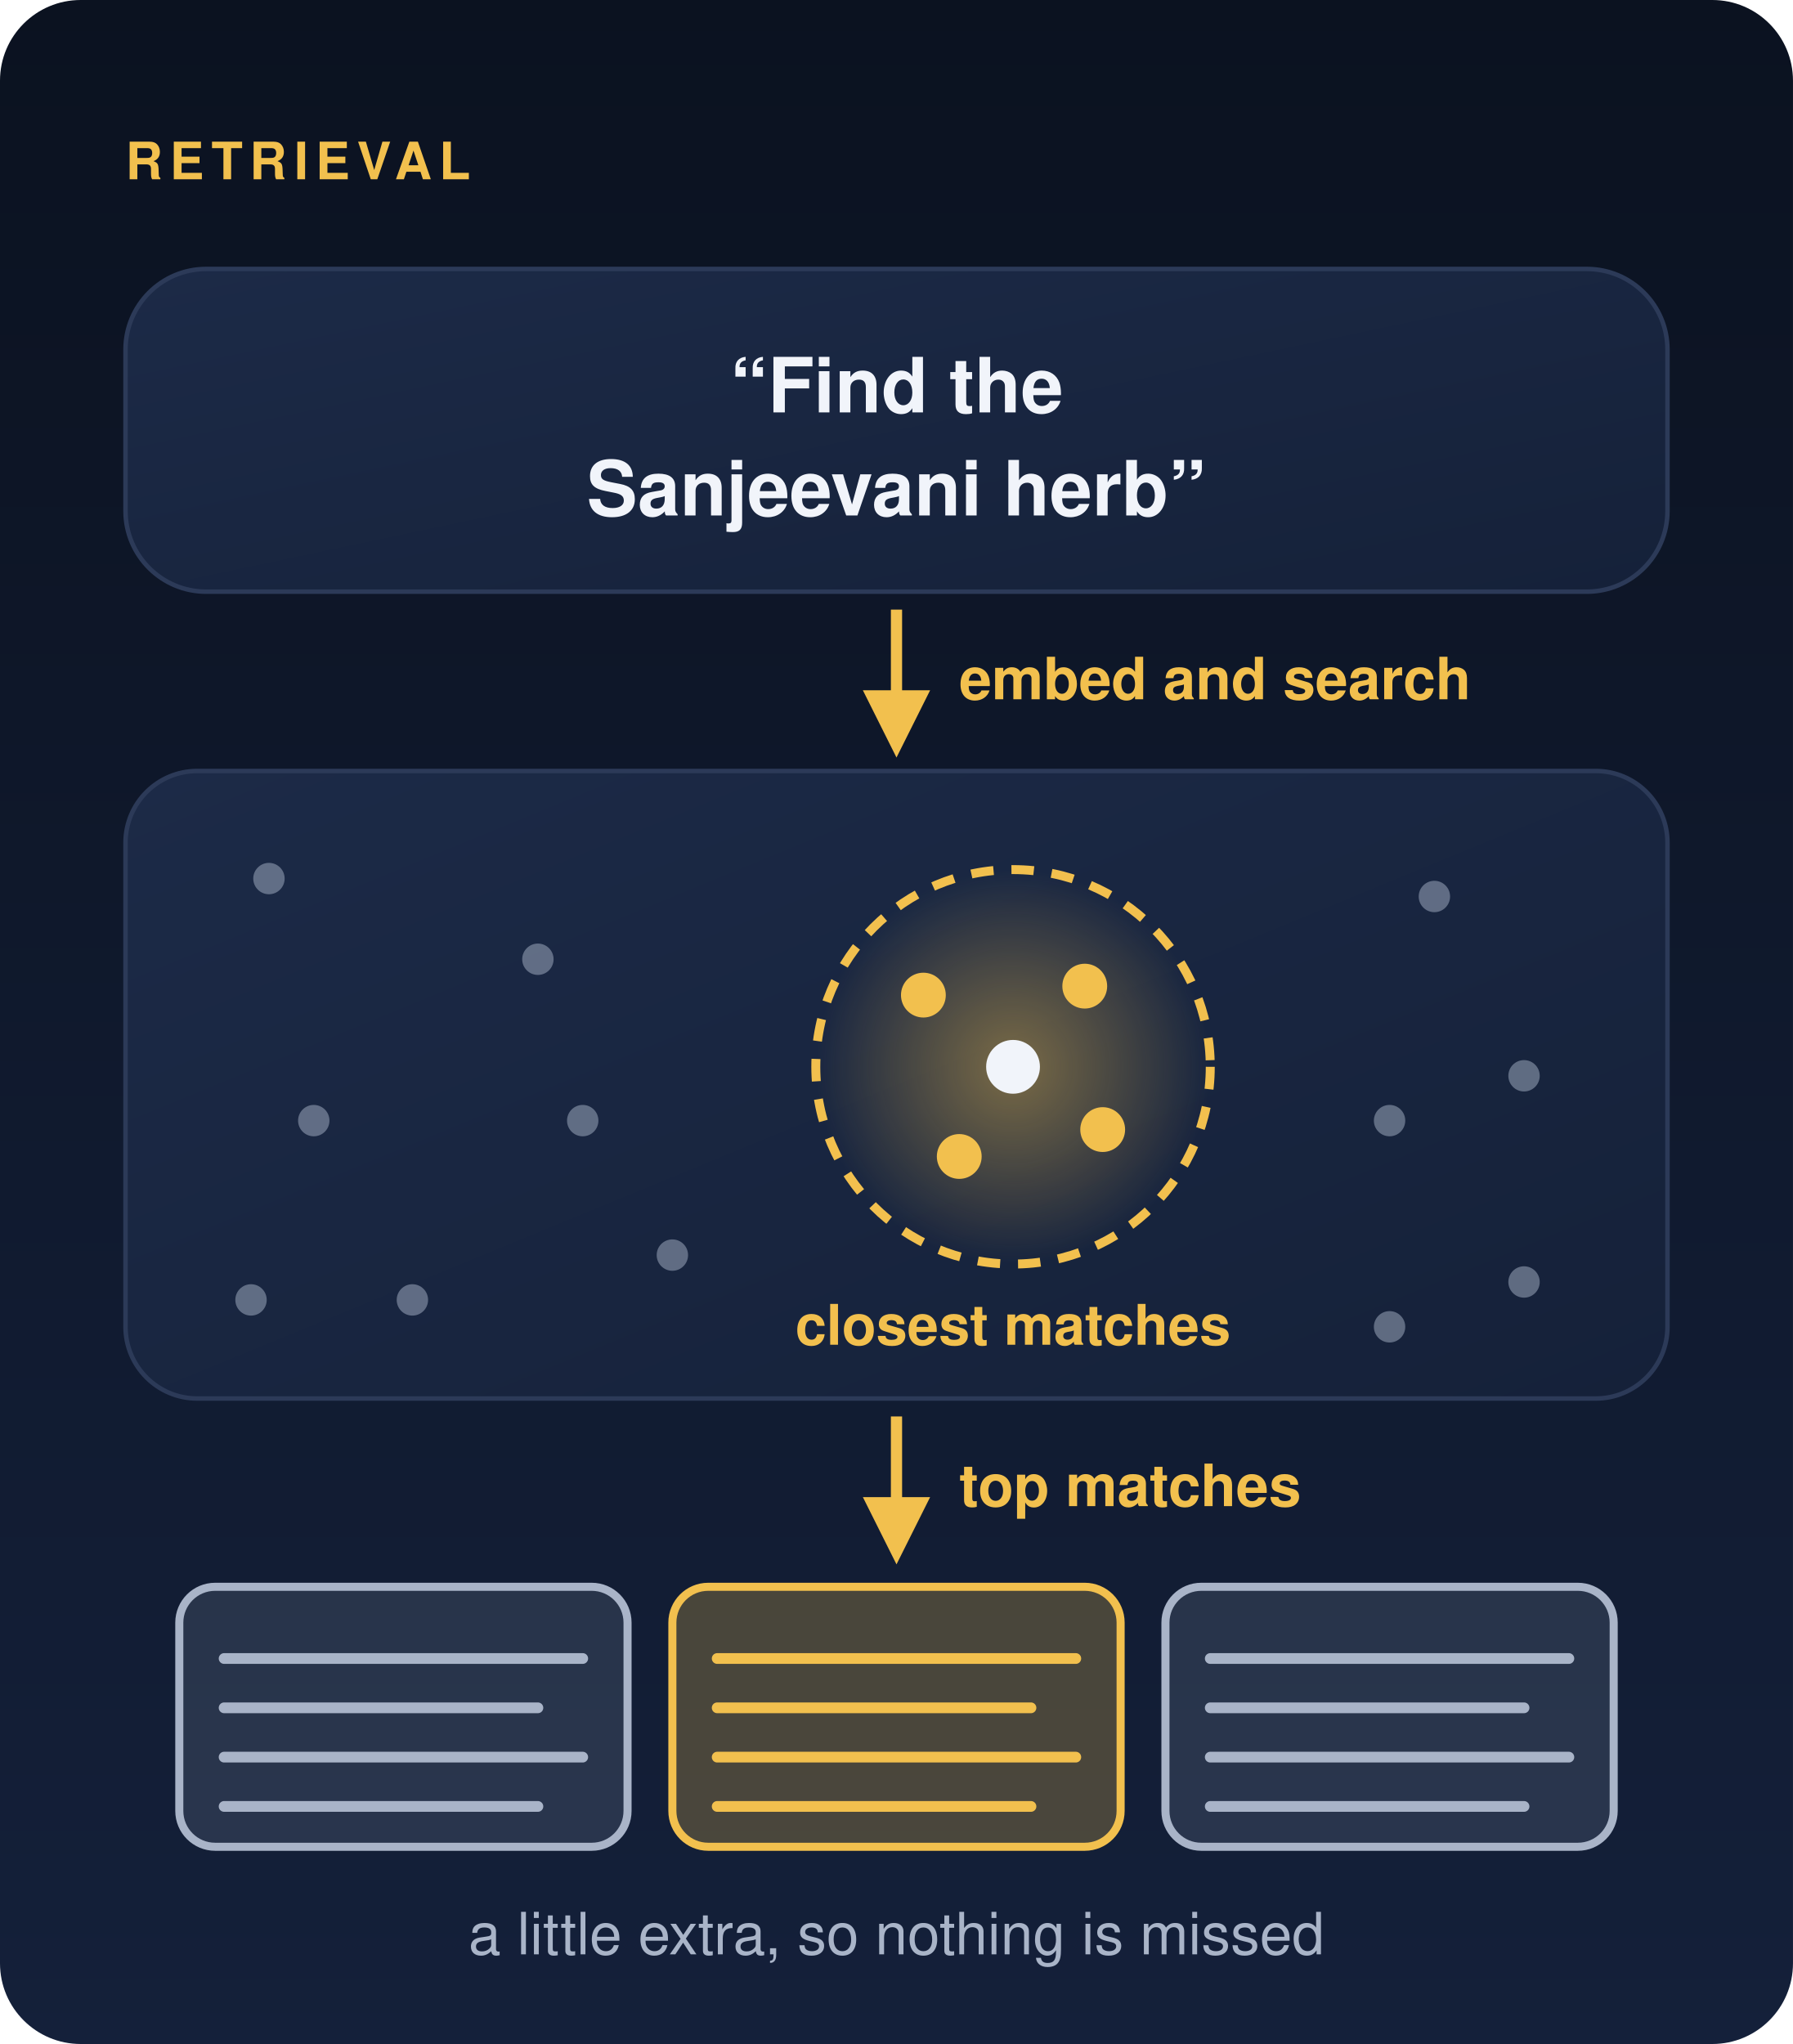
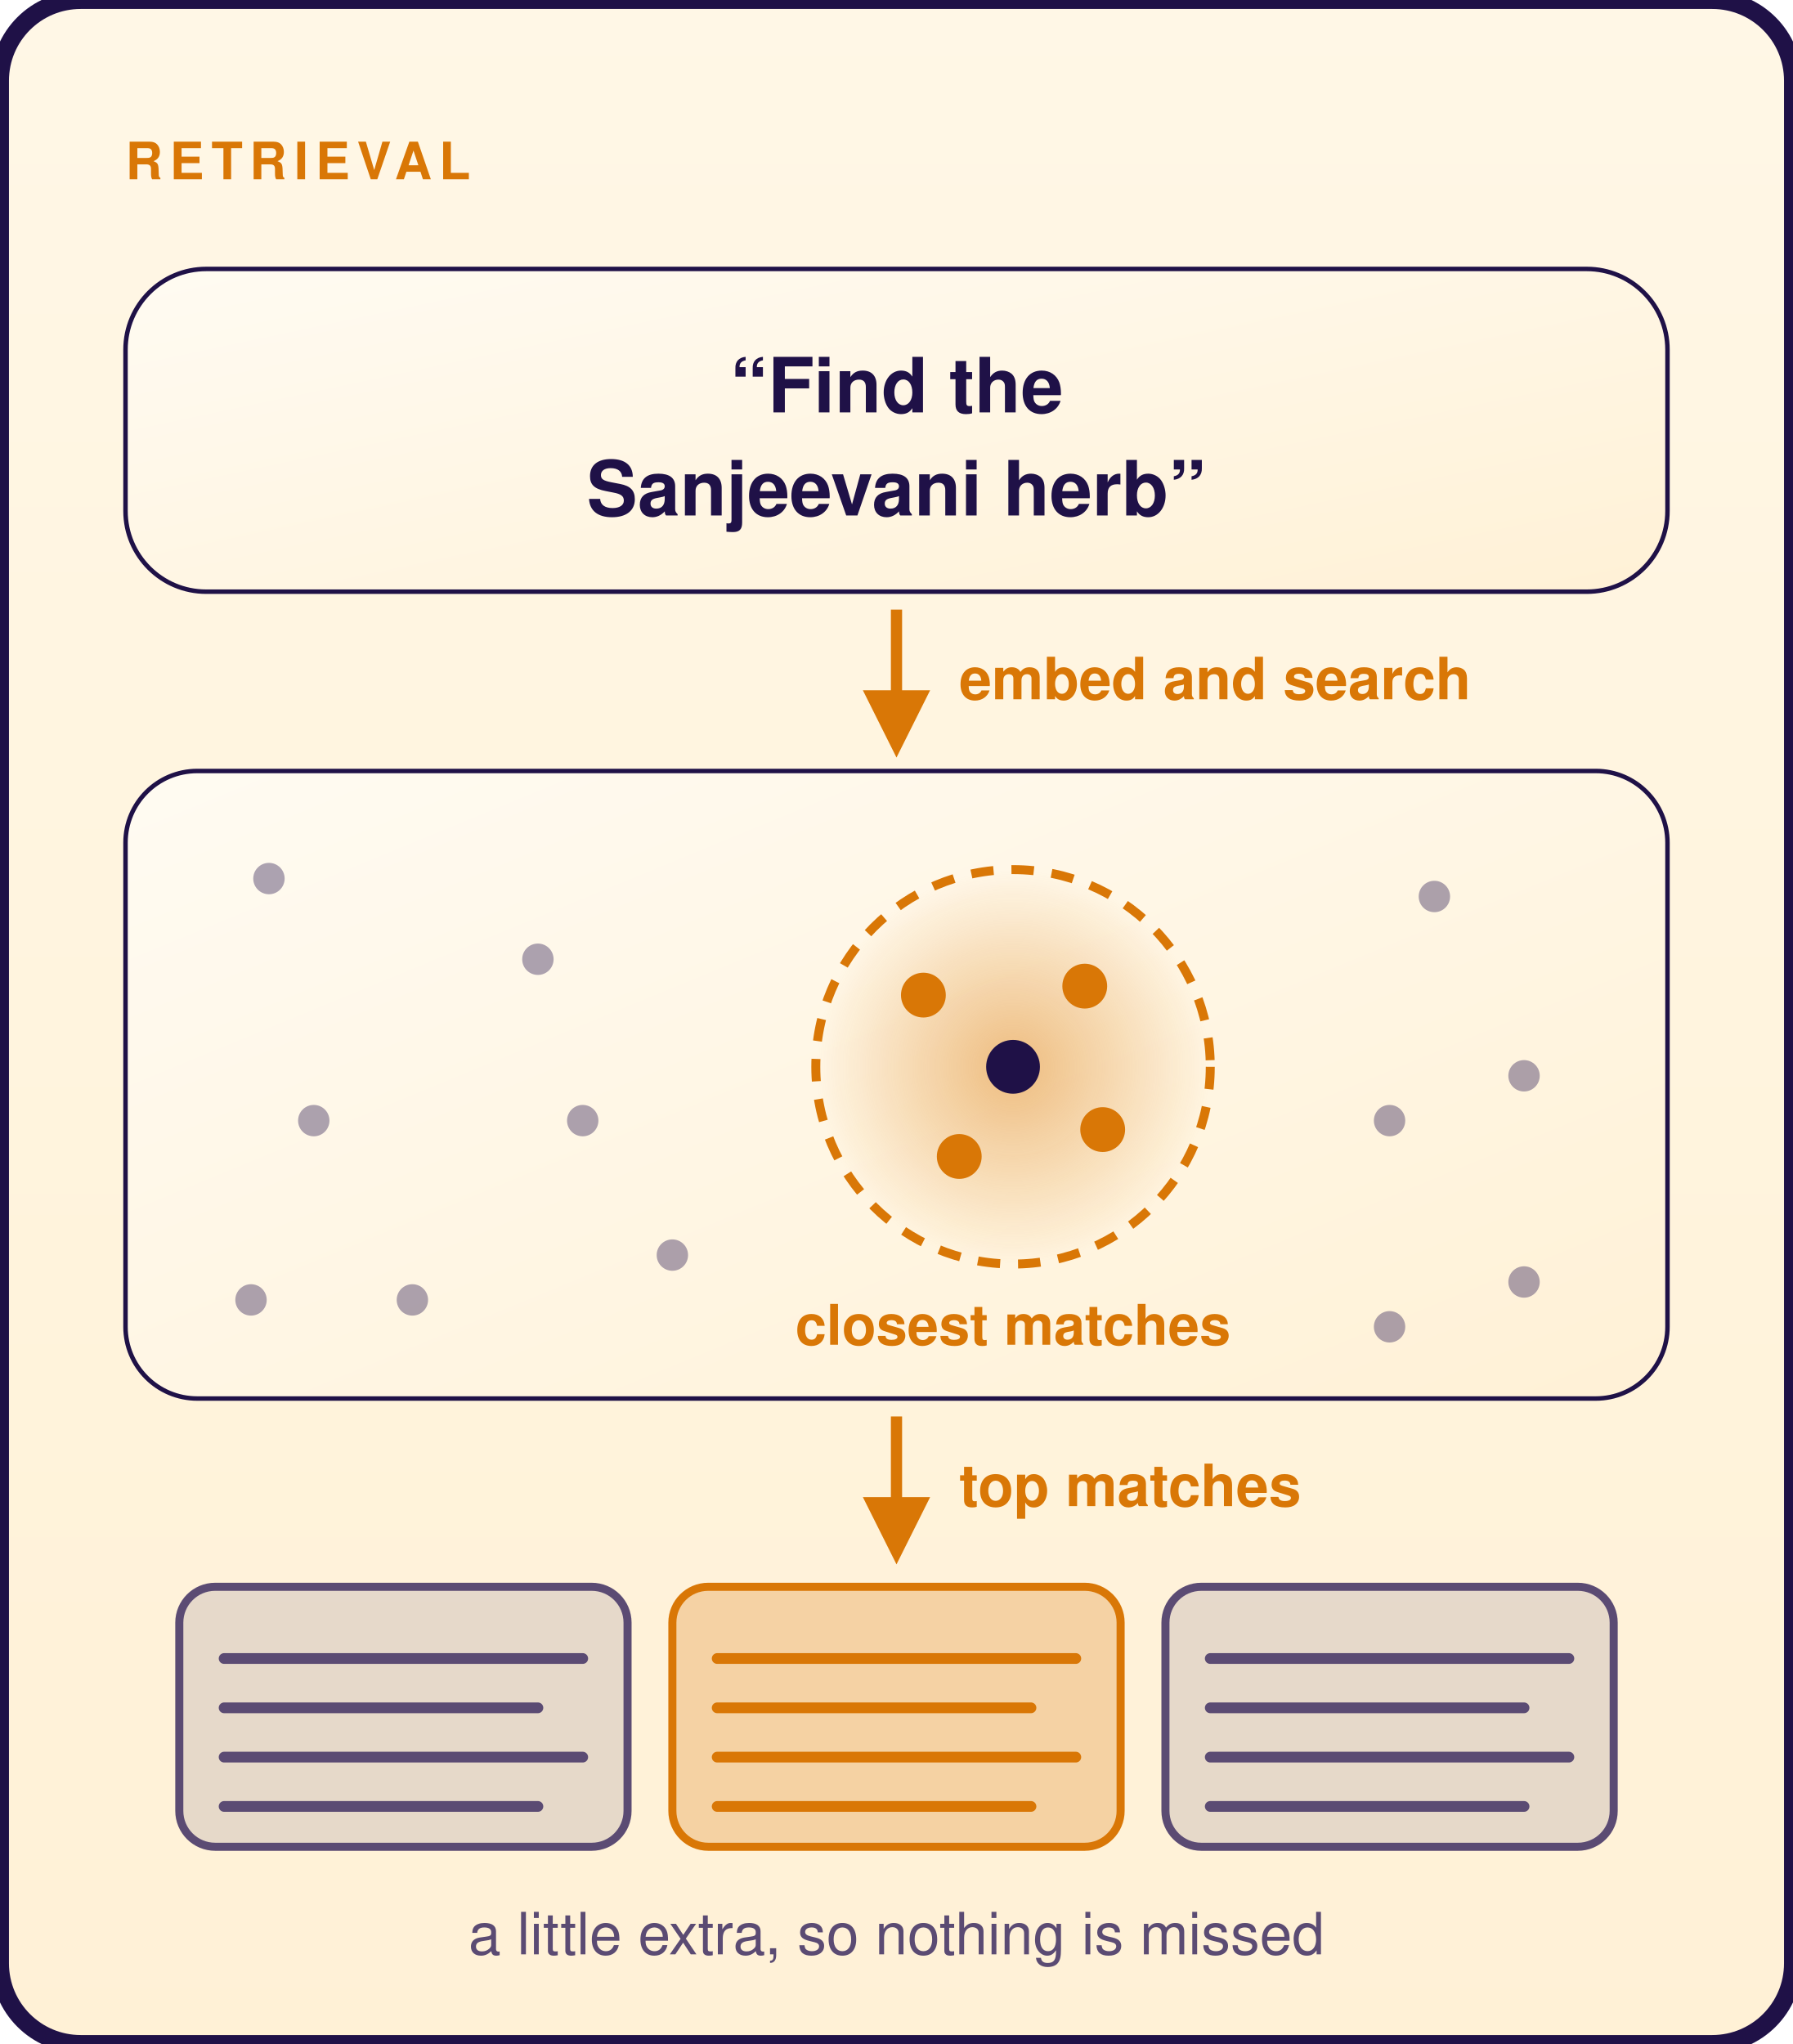
<svg xmlns="http://www.w3.org/2000/svg" viewBox="0 0 400 456" font-family="Segoe UI, Helvetica, Arial, sans-serif">
  <defs>
    <linearGradient id="bg" x1="0" y1="0" x2="0" y2="1">
-       <stop offset="0" stop-color="#0B1220" />
-       <stop offset="1" stop-color="#14203A" />
+       <stop offset="0" stop-color="#FFF7E6" />
+       <stop offset="1" stop-color="#FFF1D6" />
    </linearGradient>
    <radialGradient id="glowG" cx="0.5" cy="0.5" r="0.5">
-       <stop offset="0" stop-color="#F2C04E" stop-opacity="0.45" />
-       <stop offset="1" stop-color="#F2C04E" stop-opacity="0" />
+       <stop offset="0" stop-color="#D97706" stop-opacity="0.45" />
+       <stop offset="1" stop-color="#D97706" stop-opacity="0" />
    </radialGradient>
    <linearGradient id="tile" x1="0" y1="0" x2="1" y2="1">
-       <stop offset="0" stop-color="#1C2A47" />
-       <stop offset="1" stop-color="#152139" />
+       <stop offset="0" stop-color="#FFFBF2" />
+       <stop offset="1" stop-color="#FFF1D6" />
    </linearGradient>
    <marker id="aG" viewBox="0 0 10 10" refX="8" refY="5" markerWidth="6" markerHeight="6" orient="auto">
-       <path d="M0,0 L10,5 L0,10 z" fill="#F2C04E" />
+       <path d="M0,0 L10,5 L0,10 z" fill="#D97706" />
    </marker>
  </defs>
-   <rect width="400" height="456" rx="18" fill="url(#bg)" />
-   <text x="28" y="40" fill="#F2C04E" font-size="11.5" font-weight="800" letter-spacing="1.6">RETRIEVAL</text>
-   <rect x="28" y="60" width="344" height="72" rx="18" fill="url(#tile)" stroke="#2C3A58" />
-   <text x="200" y="92" text-anchor="middle" fill="#F1F4FA" font-size="17" font-weight="600">“Find the</text>
-   <text x="200" y="115" text-anchor="middle" fill="#F1F4FA" font-size="17" font-weight="600">Sanjeevani herb”</text>
-   <line x1="200" y1="136" x2="200" y2="166" stroke="#F2C04E" stroke-width="2.5" marker-end="url(#aG)" />
-   <text x="214" y="156" fill="#F2C04E" font-size="13" font-weight="700">embed and search</text>
-   <rect x="28" y="172" width="344" height="140" rx="16" fill="url(#tile)" stroke="#2C3A58" />
-   <circle cx="60" cy="196" r="3.5" fill="#A9B4C8" fill-opacity="0.5" />
-   <circle cx="92" cy="290" r="3.5" fill="#A9B4C8" fill-opacity="0.5" />
-   <circle cx="120" cy="214" r="3.5" fill="#A9B4C8" fill-opacity="0.5" />
-   <circle cx="150" cy="280" r="3.5" fill="#A9B4C8" fill-opacity="0.5" />
-   <circle cx="320" cy="200" r="3.5" fill="#A9B4C8" fill-opacity="0.5" />
-   <circle cx="340" cy="286" r="3.5" fill="#A9B4C8" fill-opacity="0.5" />
-   <circle cx="310" cy="296" r="3.5" fill="#A9B4C8" fill-opacity="0.5" />
-   <circle cx="70" cy="250" r="3.5" fill="#A9B4C8" fill-opacity="0.5" />
-   <circle cx="340" cy="240" r="3.5" fill="#A9B4C8" fill-opacity="0.5" />
-   <circle cx="130" cy="250" r="3.5" fill="#A9B4C8" fill-opacity="0.5" />
-   <circle cx="310" cy="250" r="3.5" fill="#A9B4C8" fill-opacity="0.5" />
-   <circle cx="56" cy="290" r="3.5" fill="#A9B4C8" fill-opacity="0.5" />
+   <rect width="400" height="456" rx="18" fill="url(#bg)" stroke="#1F1147" stroke-width="4" />
+   <text x="28" y="40" fill="#D97706" font-size="11.5" font-weight="800" letter-spacing="1.6">RETRIEVAL</text>
+   <rect x="28" y="60" width="344" height="72" rx="18" fill="url(#tile)" stroke="#1F1147" />
+   <text x="200" y="92" text-anchor="middle" fill="#1F1147" font-size="17" font-weight="600">“Find the</text>
+   <text x="200" y="115" text-anchor="middle" fill="#1F1147" font-size="17" font-weight="600">Sanjeevani herb”</text>
+   <line x1="200" y1="136" x2="200" y2="166" stroke="#D97706" stroke-width="2.5" marker-end="url(#aG)" />
+   <text x="214" y="156" fill="#D97706" font-size="13" font-weight="700">embed and search</text>
+   <rect x="28" y="172" width="344" height="140" rx="16" fill="url(#tile)" stroke="#1F1147" />
+   <circle cx="60" cy="196" r="3.5" fill="#5B4B73" fill-opacity="0.5" />
+   <circle cx="92" cy="290" r="3.5" fill="#5B4B73" fill-opacity="0.5" />
+   <circle cx="120" cy="214" r="3.5" fill="#5B4B73" fill-opacity="0.5" />
+   <circle cx="150" cy="280" r="3.5" fill="#5B4B73" fill-opacity="0.5" />
+   <circle cx="320" cy="200" r="3.5" fill="#5B4B73" fill-opacity="0.5" />
+   <circle cx="340" cy="286" r="3.5" fill="#5B4B73" fill-opacity="0.5" />
+   <circle cx="310" cy="296" r="3.5" fill="#5B4B73" fill-opacity="0.5" />
+   <circle cx="70" cy="250" r="3.5" fill="#5B4B73" fill-opacity="0.5" />
+   <circle cx="340" cy="240" r="3.5" fill="#5B4B73" fill-opacity="0.5" />
+   <circle cx="130" cy="250" r="3.5" fill="#5B4B73" fill-opacity="0.5" />
+   <circle cx="310" cy="250" r="3.5" fill="#5B4B73" fill-opacity="0.5" />
+   <circle cx="56" cy="290" r="3.5" fill="#5B4B73" fill-opacity="0.5" />
  <circle cx="226" cy="238" r="44" fill="url(#glowG)" />
-   <circle cx="226" cy="238" r="44" fill="none" stroke="#F2C04E" stroke-width="2" stroke-dasharray="5 4" />
-   <circle cx="206" cy="222" r="5" fill="#F2C04E" fill-opacity="1" />
-   <circle cx="242" cy="220" r="5" fill="#F2C04E" fill-opacity="1" />
-   <circle cx="214" cy="258" r="5" fill="#F2C04E" fill-opacity="1" />
-   <circle cx="246" cy="252" r="5" fill="#F2C04E" fill-opacity="1" />
-   <circle cx="226" cy="238" r="6" fill="#F1F4FA" />
-   <text x="226" y="300" text-anchor="middle" fill="#F2C04E" font-size="12.5" font-weight="700">closest matches</text>
-   <line x1="200" y1="316" x2="200" y2="346" stroke="#F2C04E" stroke-width="2.5" marker-end="url(#aG)" />
-   <text x="214" y="336" fill="#F2C04E" font-size="13" font-weight="700">top matches</text>
-   <rect x="40" y="354" width="100" height="58" rx="8" fill="#A9B4C8" fill-opacity="0.15" stroke="#A9B4C8" stroke-width="1.8" />
-   <line x1="50" y1="370" x2="130" y2="370" stroke="#A9B4C8" stroke-width="2.4" stroke-linecap="round" />
-   <line x1="50" y1="381" x2="120" y2="381" stroke="#A9B4C8" stroke-width="2.4" stroke-linecap="round" />
-   <line x1="50" y1="392" x2="130" y2="392" stroke="#A9B4C8" stroke-width="2.4" stroke-linecap="round" />
-   <line x1="50" y1="403" x2="120" y2="403" stroke="#A9B4C8" stroke-width="2.4" stroke-linecap="round" />
-   <rect x="150" y="354" width="100" height="58" rx="8" fill="#F2C04E" fill-opacity="0.25" stroke="#F2C04E" stroke-width="1.8" />
-   <line x1="160" y1="370" x2="240" y2="370" stroke="#F2C04E" stroke-width="2.4" stroke-linecap="round" />
-   <line x1="160" y1="381" x2="230" y2="381" stroke="#F2C04E" stroke-width="2.4" stroke-linecap="round" />
-   <line x1="160" y1="392" x2="240" y2="392" stroke="#F2C04E" stroke-width="2.4" stroke-linecap="round" />
-   <line x1="160" y1="403" x2="230" y2="403" stroke="#F2C04E" stroke-width="2.4" stroke-linecap="round" />
-   <rect x="260" y="354" width="100" height="58" rx="8" fill="#A9B4C8" fill-opacity="0.15" stroke="#A9B4C8" stroke-width="1.8" />
-   <line x1="270" y1="370" x2="350" y2="370" stroke="#A9B4C8" stroke-width="2.4" stroke-linecap="round" />
-   <line x1="270" y1="381" x2="340" y2="381" stroke="#A9B4C8" stroke-width="2.4" stroke-linecap="round" />
-   <line x1="270" y1="392" x2="350" y2="392" stroke="#A9B4C8" stroke-width="2.4" stroke-linecap="round" />
-   <line x1="270" y1="403" x2="340" y2="403" stroke="#A9B4C8" stroke-width="2.4" stroke-linecap="round" />
-   <text x="200" y="436" text-anchor="middle" fill="#A9B4C8" font-size="13" font-weight="400">a little extra, so nothing is missed</text>
+   <circle cx="226" cy="238" r="44" fill="none" stroke="#D97706" stroke-width="2" stroke-dasharray="5 4" />
+   <circle cx="206" cy="222" r="5" fill="#D97706" fill-opacity="1" />
+   <circle cx="242" cy="220" r="5" fill="#D97706" fill-opacity="1" />
+   <circle cx="214" cy="258" r="5" fill="#D97706" fill-opacity="1" />
+   <circle cx="246" cy="252" r="5" fill="#D97706" fill-opacity="1" />
+   <circle cx="226" cy="238" r="6" fill="#1F1147" />
+   <text x="226" y="300" text-anchor="middle" fill="#D97706" font-size="12.5" font-weight="700">closest matches</text>
+   <line x1="200" y1="316" x2="200" y2="346" stroke="#D97706" stroke-width="2.5" marker-end="url(#aG)" />
+   <text x="214" y="336" fill="#D97706" font-size="13" font-weight="700">top matches</text>
+   <rect x="40" y="354" width="100" height="58" rx="8" fill="#5B4B73" fill-opacity="0.15" stroke="#5B4B73" stroke-width="1.8" />
+   <line x1="50" y1="370" x2="130" y2="370" stroke="#5B4B73" stroke-width="2.4" stroke-linecap="round" />
+   <line x1="50" y1="381" x2="120" y2="381" stroke="#5B4B73" stroke-width="2.4" stroke-linecap="round" />
+   <line x1="50" y1="392" x2="130" y2="392" stroke="#5B4B73" stroke-width="2.4" stroke-linecap="round" />
+   <line x1="50" y1="403" x2="120" y2="403" stroke="#5B4B73" stroke-width="2.4" stroke-linecap="round" />
+   <rect x="150" y="354" width="100" height="58" rx="8" fill="#D97706" fill-opacity="0.25" stroke="#D97706" stroke-width="1.8" />
+   <line x1="160" y1="370" x2="240" y2="370" stroke="#D97706" stroke-width="2.4" stroke-linecap="round" />
+   <line x1="160" y1="381" x2="230" y2="381" stroke="#D97706" stroke-width="2.4" stroke-linecap="round" />
+   <line x1="160" y1="392" x2="240" y2="392" stroke="#D97706" stroke-width="2.4" stroke-linecap="round" />
+   <line x1="160" y1="403" x2="230" y2="403" stroke="#D97706" stroke-width="2.4" stroke-linecap="round" />
+   <rect x="260" y="354" width="100" height="58" rx="8" fill="#5B4B73" fill-opacity="0.15" stroke="#5B4B73" stroke-width="1.8" />
+   <line x1="270" y1="370" x2="350" y2="370" stroke="#5B4B73" stroke-width="2.4" stroke-linecap="round" />
+   <line x1="270" y1="381" x2="340" y2="381" stroke="#5B4B73" stroke-width="2.4" stroke-linecap="round" />
+   <line x1="270" y1="392" x2="350" y2="392" stroke="#5B4B73" stroke-width="2.4" stroke-linecap="round" />
+   <line x1="270" y1="403" x2="340" y2="403" stroke="#5B4B73" stroke-width="2.4" stroke-linecap="round" />
+   <text x="200" y="436" text-anchor="middle" fill="#5B4B73" font-size="13" font-weight="400">a little extra, so nothing is missed</text>
</svg>
